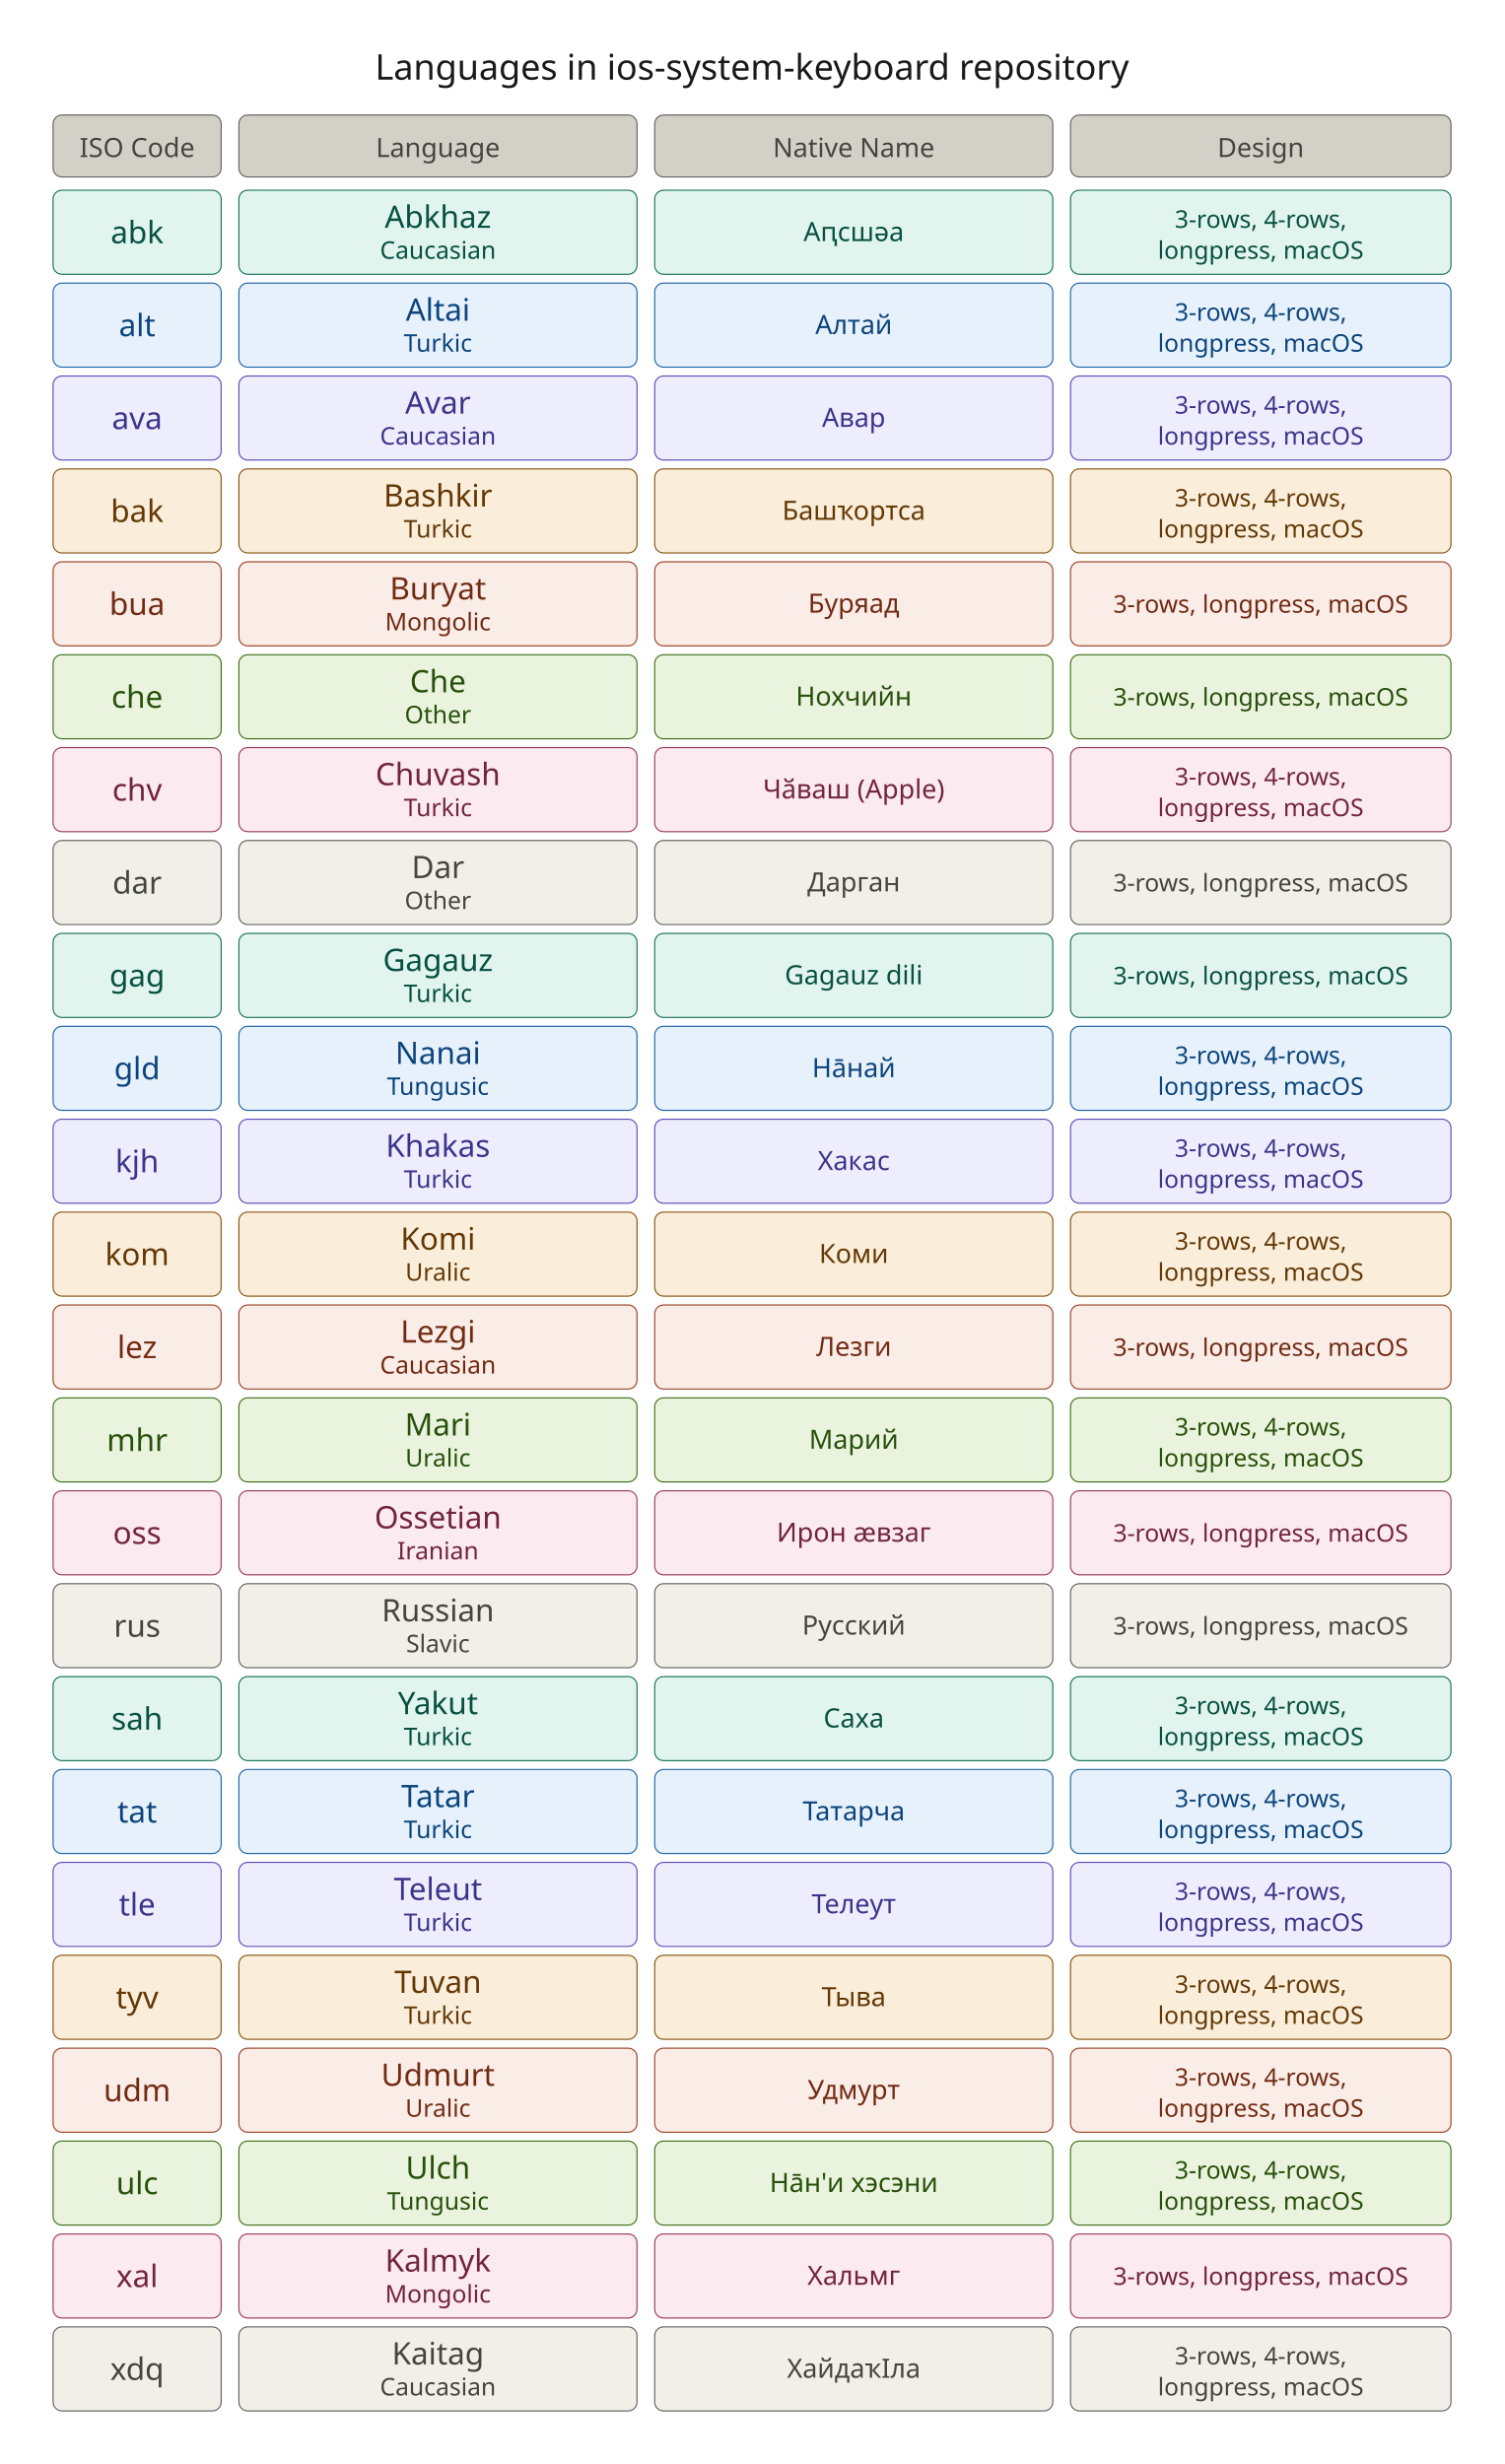
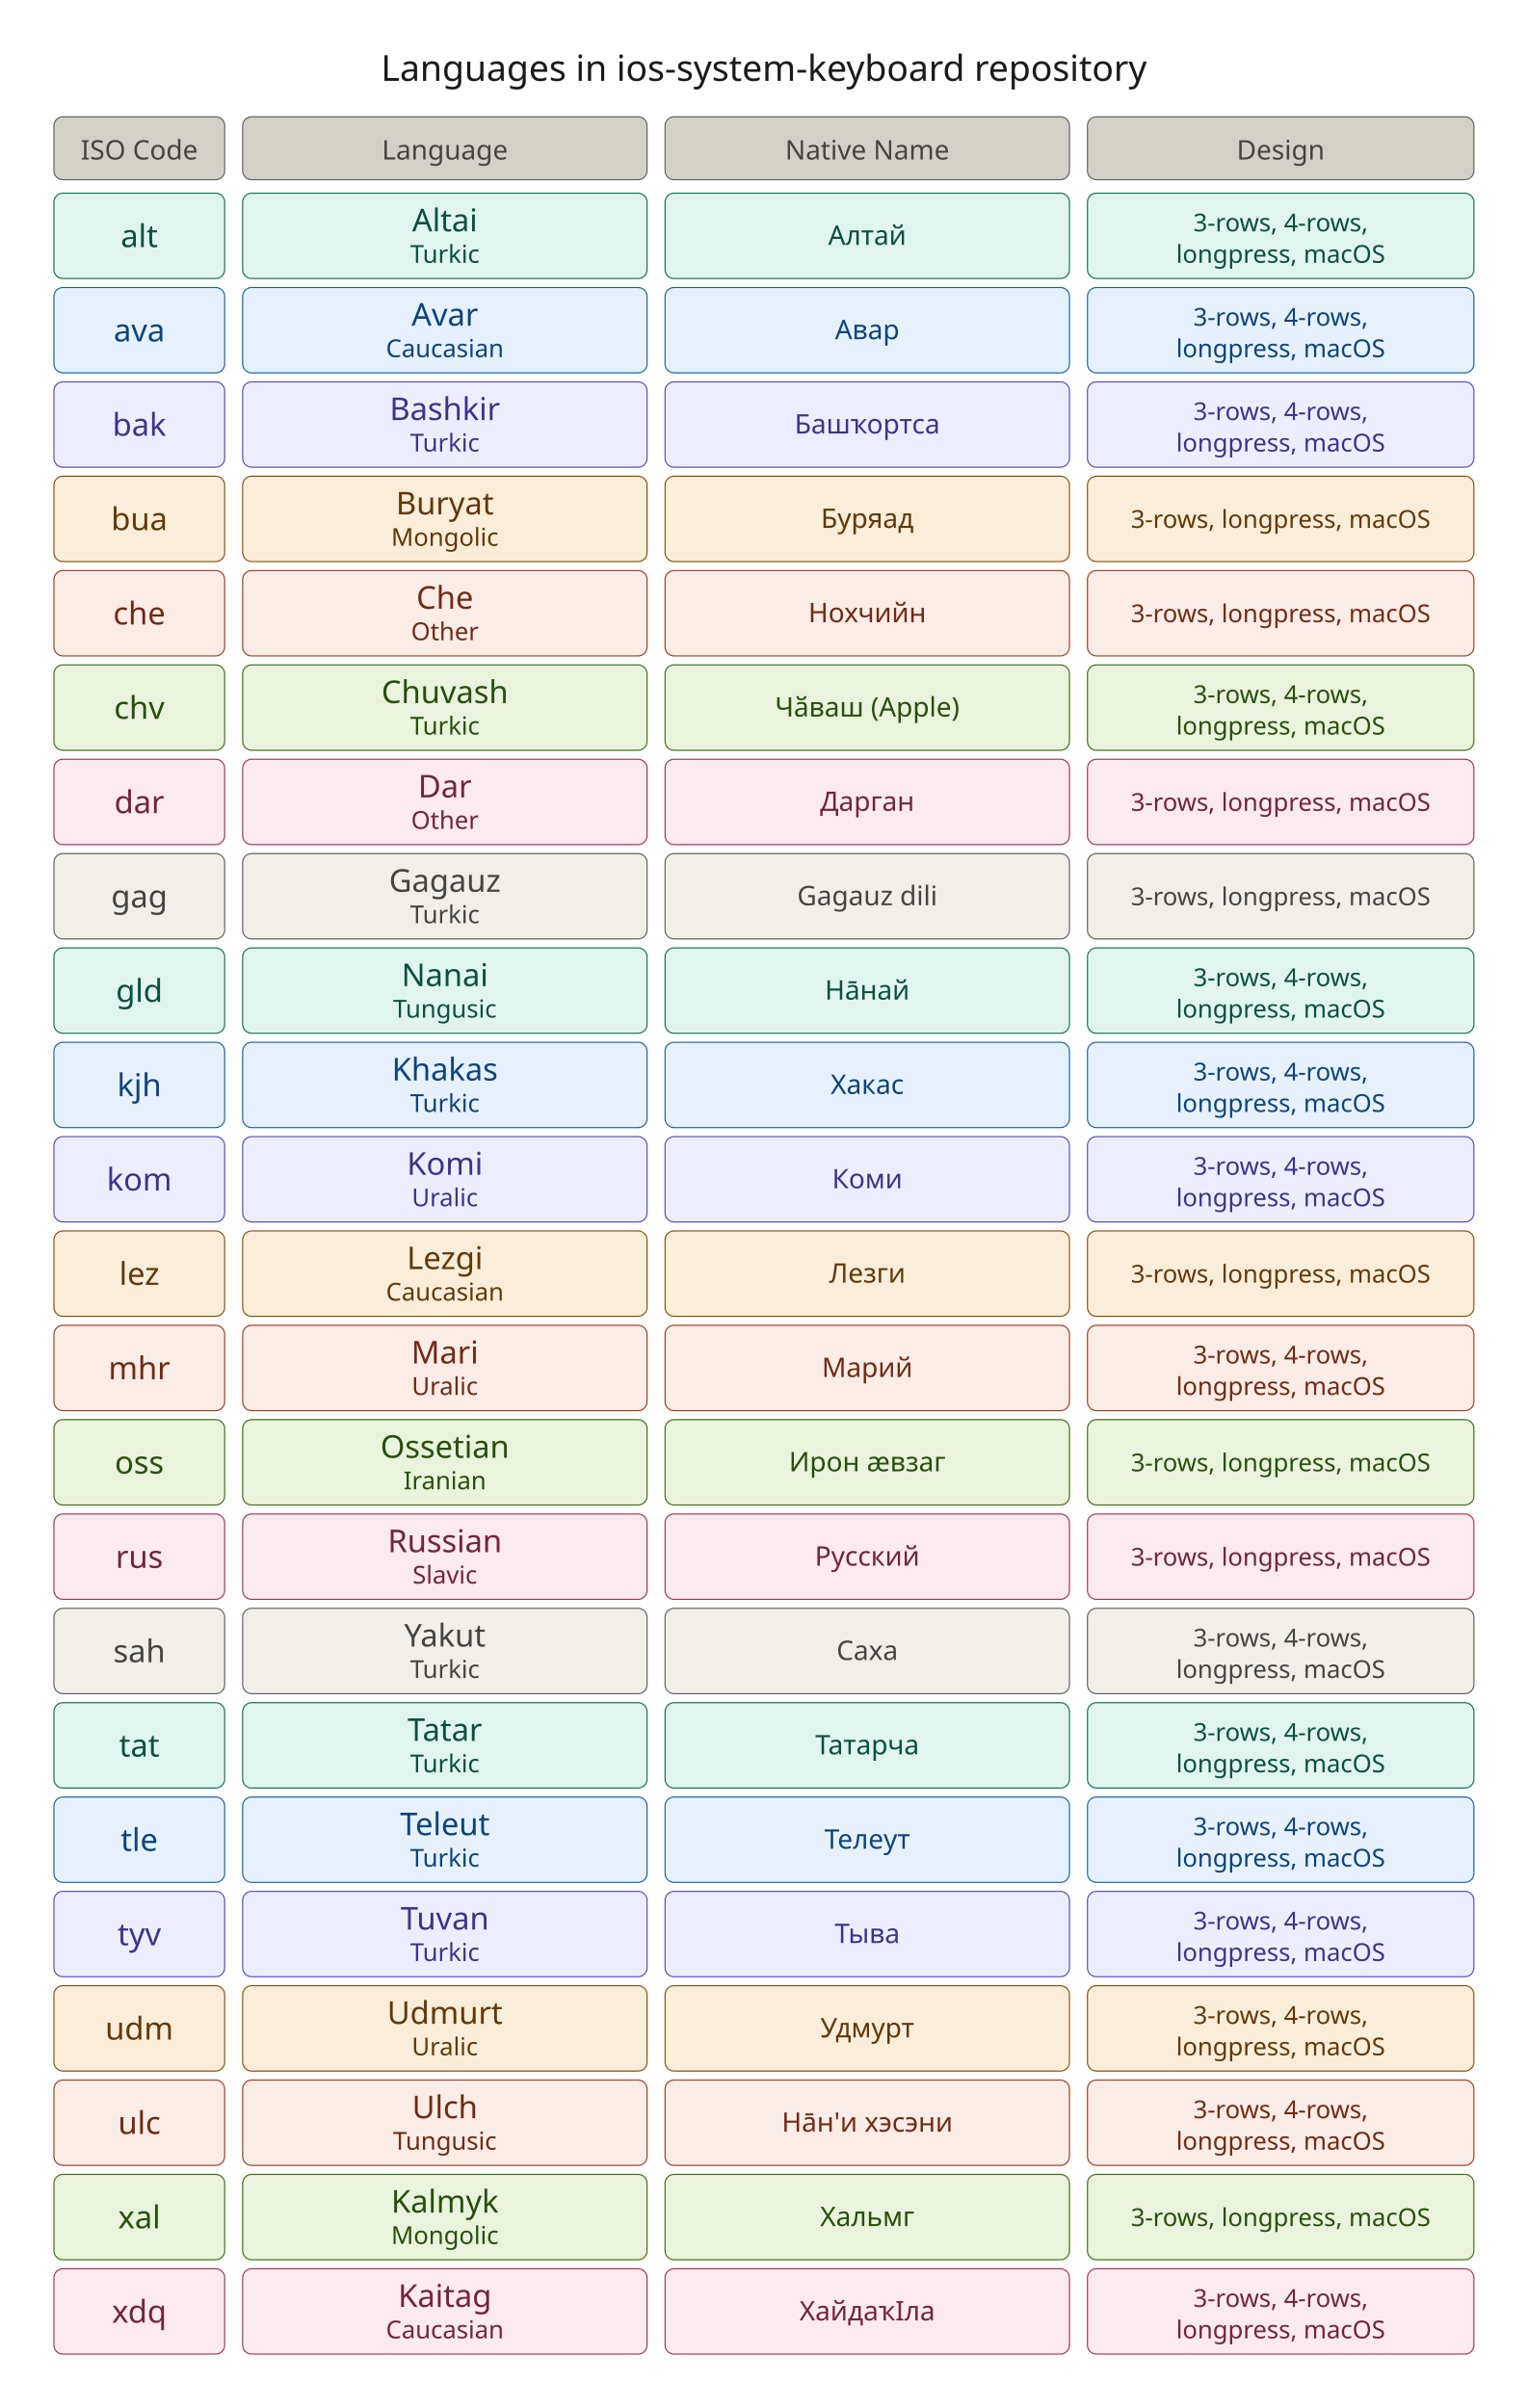
- <svg xmlns="http://www.w3.org/2000/svg" width="100%" viewBox="0 0 680 1114" font-family="sans-serif">
+ <svg xmlns="http://www.w3.org/2000/svg" width="100%" viewBox="0 0 680 1072" font-family="sans-serif">
  <text font-size="16" font-weight="500" fill="#1a1a1a" x="340" y="36" text-anchor="middle">Languages in ios-system-keyboard repository</text>
  <rect x="24" y="52" width="76" height="28" rx="4" fill="#D3D1C7" stroke="#5F5E5A" stroke-width="0.5" />
  <text font-size="12" fill="#444441" x="62" y="71" text-anchor="middle">ISO Code</text>
  <rect x="108" y="52" width="180" height="28" rx="4" fill="#D3D1C7" stroke="#5F5E5A" stroke-width="0.5" />
  <text font-size="12" fill="#444441" x="198" y="71" text-anchor="middle">Language</text>
  <rect x="296" y="52" width="180" height="28" rx="4" fill="#D3D1C7" stroke="#5F5E5A" stroke-width="0.5" />
  <text font-size="12" fill="#444441" x="386" y="71" text-anchor="middle">Native Name</text>
  <rect x="484" y="52" width="172" height="28" rx="4" fill="#D3D1C7" stroke="#5F5E5A" stroke-width="0.5" />
  <text font-size="12" fill="#444441" x="570" y="71" text-anchor="middle">Design</text>
  <rect x="24" y="86" width="76" height="38" rx="4" fill="#E1F5EE" stroke="#0F6E56" stroke-width="0.5" />
-   <text font-size="14" font-weight="500" fill="#085041" x="62" y="110" text-anchor="middle">abk</text>
+   <text font-size="14" font-weight="500" fill="#085041" x="62" y="110" text-anchor="middle">alt</text>
  <rect x="108" y="86" width="180" height="38" rx="4" fill="#E1F5EE" stroke="#0F6E56" stroke-width="0.5" />
-   <text font-size="14" font-weight="500" fill="#085041" x="198" y="103" text-anchor="middle">Abkhaz</text>
-   <text font-size="11" fill="#085041" x="198" y="117" text-anchor="middle">Caucasian</text>
+   <text font-size="14" font-weight="500" fill="#085041" x="198" y="103" text-anchor="middle">Altai</text>
+   <text font-size="11" fill="#085041" x="198" y="117" text-anchor="middle">Turkic</text>
  <rect x="296" y="86" width="180" height="38" rx="4" fill="#E1F5EE" stroke="#0F6E56" stroke-width="0.5" />
-   <text font-size="12" fill="#085041" x="386" y="109" text-anchor="middle">Аԥсшәа</text>
+   <text font-size="12" fill="#085041" x="386" y="109" text-anchor="middle">Алтай</text>
  <rect x="484" y="86" width="172" height="38" rx="4" fill="#E1F5EE" stroke="#0F6E56" stroke-width="0.5" />
  <text font-size="11" fill="#085041" x="570" y="103" text-anchor="middle">3-rows, 4-rows,</text>
  <text font-size="11" fill="#085041" x="570" y="117" text-anchor="middle">longpress, macOS</text>
  <rect x="24" y="128" width="76" height="38" rx="4" fill="#E6F1FB" stroke="#185FA5" stroke-width="0.5" />
-   <text font-size="14" font-weight="500" fill="#0C447C" x="62" y="152" text-anchor="middle">alt</text>
+   <text font-size="14" font-weight="500" fill="#0C447C" x="62" y="152" text-anchor="middle">ava</text>
  <rect x="108" y="128" width="180" height="38" rx="4" fill="#E6F1FB" stroke="#185FA5" stroke-width="0.5" />
-   <text font-size="14" font-weight="500" fill="#0C447C" x="198" y="145" text-anchor="middle">Altai</text>
-   <text font-size="11" fill="#0C447C" x="198" y="159" text-anchor="middle">Turkic</text>
+   <text font-size="14" font-weight="500" fill="#0C447C" x="198" y="145" text-anchor="middle">Avar</text>
+   <text font-size="11" fill="#0C447C" x="198" y="159" text-anchor="middle">Caucasian</text>
  <rect x="296" y="128" width="180" height="38" rx="4" fill="#E6F1FB" stroke="#185FA5" stroke-width="0.5" />
-   <text font-size="12" fill="#0C447C" x="386" y="151" text-anchor="middle">Алтай</text>
+   <text font-size="12" fill="#0C447C" x="386" y="151" text-anchor="middle">Авар</text>
  <rect x="484" y="128" width="172" height="38" rx="4" fill="#E6F1FB" stroke="#185FA5" stroke-width="0.5" />
  <text font-size="11" fill="#0C447C" x="570" y="145" text-anchor="middle">3-rows, 4-rows,</text>
  <text font-size="11" fill="#0C447C" x="570" y="159" text-anchor="middle">longpress, macOS</text>
  <rect x="24" y="170" width="76" height="38" rx="4" fill="#EEEDFE" stroke="#534AB7" stroke-width="0.5" />
-   <text font-size="14" font-weight="500" fill="#3C3489" x="62" y="194" text-anchor="middle">ava</text>
+   <text font-size="14" font-weight="500" fill="#3C3489" x="62" y="194" text-anchor="middle">bak</text>
  <rect x="108" y="170" width="180" height="38" rx="4" fill="#EEEDFE" stroke="#534AB7" stroke-width="0.5" />
-   <text font-size="14" font-weight="500" fill="#3C3489" x="198" y="187" text-anchor="middle">Avar</text>
-   <text font-size="11" fill="#3C3489" x="198" y="201" text-anchor="middle">Caucasian</text>
+   <text font-size="14" font-weight="500" fill="#3C3489" x="198" y="187" text-anchor="middle">Bashkir</text>
+   <text font-size="11" fill="#3C3489" x="198" y="201" text-anchor="middle">Turkic</text>
  <rect x="296" y="170" width="180" height="38" rx="4" fill="#EEEDFE" stroke="#534AB7" stroke-width="0.5" />
-   <text font-size="12" fill="#3C3489" x="386" y="193" text-anchor="middle">Авар</text>
+   <text font-size="12" fill="#3C3489" x="386" y="193" text-anchor="middle">Башҡортса</text>
  <rect x="484" y="170" width="172" height="38" rx="4" fill="#EEEDFE" stroke="#534AB7" stroke-width="0.5" />
  <text font-size="11" fill="#3C3489" x="570" y="187" text-anchor="middle">3-rows, 4-rows,</text>
  <text font-size="11" fill="#3C3489" x="570" y="201" text-anchor="middle">longpress, macOS</text>
  <rect x="24" y="212" width="76" height="38" rx="4" fill="#FAEEDA" stroke="#854F0B" stroke-width="0.5" />
-   <text font-size="14" font-weight="500" fill="#633806" x="62" y="236" text-anchor="middle">bak</text>
+   <text font-size="14" font-weight="500" fill="#633806" x="62" y="236" text-anchor="middle">bua</text>
  <rect x="108" y="212" width="180" height="38" rx="4" fill="#FAEEDA" stroke="#854F0B" stroke-width="0.5" />
-   <text font-size="14" font-weight="500" fill="#633806" x="198" y="229" text-anchor="middle">Bashkir</text>
-   <text font-size="11" fill="#633806" x="198" y="243" text-anchor="middle">Turkic</text>
+   <text font-size="14" font-weight="500" fill="#633806" x="198" y="229" text-anchor="middle">Buryat</text>
+   <text font-size="11" fill="#633806" x="198" y="243" text-anchor="middle">Mongolic</text>
  <rect x="296" y="212" width="180" height="38" rx="4" fill="#FAEEDA" stroke="#854F0B" stroke-width="0.5" />
-   <text font-size="12" fill="#633806" x="386" y="235" text-anchor="middle">Башҡортса</text>
+   <text font-size="12" fill="#633806" x="386" y="235" text-anchor="middle">Буряад</text>
  <rect x="484" y="212" width="172" height="38" rx="4" fill="#FAEEDA" stroke="#854F0B" stroke-width="0.5" />
-   <text font-size="11" fill="#633806" x="570" y="229" text-anchor="middle">3-rows, 4-rows,</text>
-   <text font-size="11" fill="#633806" x="570" y="243" text-anchor="middle">longpress, macOS</text>
+   <text font-size="11" fill="#633806" x="570" y="235" text-anchor="middle">3-rows, longpress, macOS</text>
  <rect x="24" y="254" width="76" height="38" rx="4" fill="#FAECE7" stroke="#993C1D" stroke-width="0.5" />
-   <text font-size="14" font-weight="500" fill="#712B13" x="62" y="278" text-anchor="middle">bua</text>
+   <text font-size="14" font-weight="500" fill="#712B13" x="62" y="278" text-anchor="middle">che</text>
  <rect x="108" y="254" width="180" height="38" rx="4" fill="#FAECE7" stroke="#993C1D" stroke-width="0.5" />
-   <text font-size="14" font-weight="500" fill="#712B13" x="198" y="271" text-anchor="middle">Buryat</text>
-   <text font-size="11" fill="#712B13" x="198" y="285" text-anchor="middle">Mongolic</text>
+   <text font-size="14" font-weight="500" fill="#712B13" x="198" y="271" text-anchor="middle">Che</text>
+   <text font-size="11" fill="#712B13" x="198" y="285" text-anchor="middle">Other</text>
  <rect x="296" y="254" width="180" height="38" rx="4" fill="#FAECE7" stroke="#993C1D" stroke-width="0.5" />
-   <text font-size="12" fill="#712B13" x="386" y="277" text-anchor="middle">Буряад</text>
+   <text font-size="12" fill="#712B13" x="386" y="277" text-anchor="middle">Нохчийн</text>
  <rect x="484" y="254" width="172" height="38" rx="4" fill="#FAECE7" stroke="#993C1D" stroke-width="0.5" />
  <text font-size="11" fill="#712B13" x="570" y="277" text-anchor="middle">3-rows, longpress, macOS</text>
  <rect x="24" y="296" width="76" height="38" rx="4" fill="#EAF3DE" stroke="#3B6D11" stroke-width="0.5" />
-   <text font-size="14" font-weight="500" fill="#27500A" x="62" y="320" text-anchor="middle">che</text>
+   <text font-size="14" font-weight="500" fill="#27500A" x="62" y="320" text-anchor="middle">chv</text>
  <rect x="108" y="296" width="180" height="38" rx="4" fill="#EAF3DE" stroke="#3B6D11" stroke-width="0.5" />
-   <text font-size="14" font-weight="500" fill="#27500A" x="198" y="313" text-anchor="middle">Che</text>
-   <text font-size="11" fill="#27500A" x="198" y="327" text-anchor="middle">Other</text>
+   <text font-size="14" font-weight="500" fill="#27500A" x="198" y="313" text-anchor="middle">Chuvash</text>
+   <text font-size="11" fill="#27500A" x="198" y="327" text-anchor="middle">Turkic</text>
  <rect x="296" y="296" width="180" height="38" rx="4" fill="#EAF3DE" stroke="#3B6D11" stroke-width="0.5" />
-   <text font-size="12" fill="#27500A" x="386" y="319" text-anchor="middle">Нохчийн</text>
+   <text font-size="12" fill="#27500A" x="386" y="319" text-anchor="middle">Чӑваш (Apple)</text>
  <rect x="484" y="296" width="172" height="38" rx="4" fill="#EAF3DE" stroke="#3B6D11" stroke-width="0.5" />
-   <text font-size="11" fill="#27500A" x="570" y="319" text-anchor="middle">3-rows, longpress, macOS</text>
+   <text font-size="11" fill="#27500A" x="570" y="313" text-anchor="middle">3-rows, 4-rows,</text>
+   <text font-size="11" fill="#27500A" x="570" y="327" text-anchor="middle">longpress, macOS</text>
  <rect x="24" y="338" width="76" height="38" rx="4" fill="#FBEAF0" stroke="#993556" stroke-width="0.5" />
-   <text font-size="14" font-weight="500" fill="#72243E" x="62" y="362" text-anchor="middle">chv</text>
+   <text font-size="14" font-weight="500" fill="#72243E" x="62" y="362" text-anchor="middle">dar</text>
  <rect x="108" y="338" width="180" height="38" rx="4" fill="#FBEAF0" stroke="#993556" stroke-width="0.5" />
-   <text font-size="14" font-weight="500" fill="#72243E" x="198" y="355" text-anchor="middle">Chuvash</text>
-   <text font-size="11" fill="#72243E" x="198" y="369" text-anchor="middle">Turkic</text>
+   <text font-size="14" font-weight="500" fill="#72243E" x="198" y="355" text-anchor="middle">Dar</text>
+   <text font-size="11" fill="#72243E" x="198" y="369" text-anchor="middle">Other</text>
  <rect x="296" y="338" width="180" height="38" rx="4" fill="#FBEAF0" stroke="#993556" stroke-width="0.5" />
-   <text font-size="12" fill="#72243E" x="386" y="361" text-anchor="middle">Чӑваш (Apple)</text>
+   <text font-size="12" fill="#72243E" x="386" y="361" text-anchor="middle">Дарган</text>
  <rect x="484" y="338" width="172" height="38" rx="4" fill="#FBEAF0" stroke="#993556" stroke-width="0.5" />
-   <text font-size="11" fill="#72243E" x="570" y="355" text-anchor="middle">3-rows, 4-rows,</text>
-   <text font-size="11" fill="#72243E" x="570" y="369" text-anchor="middle">longpress, macOS</text>
+   <text font-size="11" fill="#72243E" x="570" y="361" text-anchor="middle">3-rows, longpress, macOS</text>
  <rect x="24" y="380" width="76" height="38" rx="4" fill="#F1EFE8" stroke="#5F5E5A" stroke-width="0.5" />
-   <text font-size="14" font-weight="500" fill="#444441" x="62" y="404" text-anchor="middle">dar</text>
+   <text font-size="14" font-weight="500" fill="#444441" x="62" y="404" text-anchor="middle">gag</text>
  <rect x="108" y="380" width="180" height="38" rx="4" fill="#F1EFE8" stroke="#5F5E5A" stroke-width="0.5" />
-   <text font-size="14" font-weight="500" fill="#444441" x="198" y="397" text-anchor="middle">Dar</text>
-   <text font-size="11" fill="#444441" x="198" y="411" text-anchor="middle">Other</text>
+   <text font-size="14" font-weight="500" fill="#444441" x="198" y="397" text-anchor="middle">Gagauz</text>
+   <text font-size="11" fill="#444441" x="198" y="411" text-anchor="middle">Turkic</text>
  <rect x="296" y="380" width="180" height="38" rx="4" fill="#F1EFE8" stroke="#5F5E5A" stroke-width="0.5" />
-   <text font-size="12" fill="#444441" x="386" y="403" text-anchor="middle">Дарган</text>
+   <text font-size="12" fill="#444441" x="386" y="403" text-anchor="middle">Gagauz dili</text>
  <rect x="484" y="380" width="172" height="38" rx="4" fill="#F1EFE8" stroke="#5F5E5A" stroke-width="0.5" />
  <text font-size="11" fill="#444441" x="570" y="403" text-anchor="middle">3-rows, longpress, macOS</text>
  <rect x="24" y="422" width="76" height="38" rx="4" fill="#E1F5EE" stroke="#0F6E56" stroke-width="0.5" />
-   <text font-size="14" font-weight="500" fill="#085041" x="62" y="446" text-anchor="middle">gag</text>
+   <text font-size="14" font-weight="500" fill="#085041" x="62" y="446" text-anchor="middle">gld</text>
  <rect x="108" y="422" width="180" height="38" rx="4" fill="#E1F5EE" stroke="#0F6E56" stroke-width="0.5" />
-   <text font-size="14" font-weight="500" fill="#085041" x="198" y="439" text-anchor="middle">Gagauz</text>
-   <text font-size="11" fill="#085041" x="198" y="453" text-anchor="middle">Turkic</text>
+   <text font-size="14" font-weight="500" fill="#085041" x="198" y="439" text-anchor="middle">Nanai</text>
+   <text font-size="11" fill="#085041" x="198" y="453" text-anchor="middle">Tungusic</text>
  <rect x="296" y="422" width="180" height="38" rx="4" fill="#E1F5EE" stroke="#0F6E56" stroke-width="0.5" />
-   <text font-size="12" fill="#085041" x="386" y="445" text-anchor="middle">Gagauz dili</text>
+   <text font-size="12" fill="#085041" x="386" y="445" text-anchor="middle">На̄най</text>
  <rect x="484" y="422" width="172" height="38" rx="4" fill="#E1F5EE" stroke="#0F6E56" stroke-width="0.5" />
-   <text font-size="11" fill="#085041" x="570" y="445" text-anchor="middle">3-rows, longpress, macOS</text>
+   <text font-size="11" fill="#085041" x="570" y="439" text-anchor="middle">3-rows, 4-rows,</text>
+   <text font-size="11" fill="#085041" x="570" y="453" text-anchor="middle">longpress, macOS</text>
  <rect x="24" y="464" width="76" height="38" rx="4" fill="#E6F1FB" stroke="#185FA5" stroke-width="0.5" />
-   <text font-size="14" font-weight="500" fill="#0C447C" x="62" y="488" text-anchor="middle">gld</text>
+   <text font-size="14" font-weight="500" fill="#0C447C" x="62" y="488" text-anchor="middle">kjh</text>
  <rect x="108" y="464" width="180" height="38" rx="4" fill="#E6F1FB" stroke="#185FA5" stroke-width="0.5" />
-   <text font-size="14" font-weight="500" fill="#0C447C" x="198" y="481" text-anchor="middle">Nanai</text>
-   <text font-size="11" fill="#0C447C" x="198" y="495" text-anchor="middle">Tungusic</text>
+   <text font-size="14" font-weight="500" fill="#0C447C" x="198" y="481" text-anchor="middle">Khakas</text>
+   <text font-size="11" fill="#0C447C" x="198" y="495" text-anchor="middle">Turkic</text>
  <rect x="296" y="464" width="180" height="38" rx="4" fill="#E6F1FB" stroke="#185FA5" stroke-width="0.5" />
-   <text font-size="12" fill="#0C447C" x="386" y="487" text-anchor="middle">На̄най</text>
+   <text font-size="12" fill="#0C447C" x="386" y="487" text-anchor="middle">Хакас</text>
  <rect x="484" y="464" width="172" height="38" rx="4" fill="#E6F1FB" stroke="#185FA5" stroke-width="0.5" />
  <text font-size="11" fill="#0C447C" x="570" y="481" text-anchor="middle">3-rows, 4-rows,</text>
  <text font-size="11" fill="#0C447C" x="570" y="495" text-anchor="middle">longpress, macOS</text>
  <rect x="24" y="506" width="76" height="38" rx="4" fill="#EEEDFE" stroke="#534AB7" stroke-width="0.5" />
-   <text font-size="14" font-weight="500" fill="#3C3489" x="62" y="530" text-anchor="middle">kjh</text>
+   <text font-size="14" font-weight="500" fill="#3C3489" x="62" y="530" text-anchor="middle">kom</text>
  <rect x="108" y="506" width="180" height="38" rx="4" fill="#EEEDFE" stroke="#534AB7" stroke-width="0.5" />
-   <text font-size="14" font-weight="500" fill="#3C3489" x="198" y="523" text-anchor="middle">Khakas</text>
-   <text font-size="11" fill="#3C3489" x="198" y="537" text-anchor="middle">Turkic</text>
+   <text font-size="14" font-weight="500" fill="#3C3489" x="198" y="523" text-anchor="middle">Komi</text>
+   <text font-size="11" fill="#3C3489" x="198" y="537" text-anchor="middle">Uralic</text>
  <rect x="296" y="506" width="180" height="38" rx="4" fill="#EEEDFE" stroke="#534AB7" stroke-width="0.5" />
-   <text font-size="12" fill="#3C3489" x="386" y="529" text-anchor="middle">Хакас</text>
+   <text font-size="12" fill="#3C3489" x="386" y="529" text-anchor="middle">Коми</text>
  <rect x="484" y="506" width="172" height="38" rx="4" fill="#EEEDFE" stroke="#534AB7" stroke-width="0.5" />
  <text font-size="11" fill="#3C3489" x="570" y="523" text-anchor="middle">3-rows, 4-rows,</text>
  <text font-size="11" fill="#3C3489" x="570" y="537" text-anchor="middle">longpress, macOS</text>
  <rect x="24" y="548" width="76" height="38" rx="4" fill="#FAEEDA" stroke="#854F0B" stroke-width="0.5" />
-   <text font-size="14" font-weight="500" fill="#633806" x="62" y="572" text-anchor="middle">kom</text>
+   <text font-size="14" font-weight="500" fill="#633806" x="62" y="572" text-anchor="middle">lez</text>
  <rect x="108" y="548" width="180" height="38" rx="4" fill="#FAEEDA" stroke="#854F0B" stroke-width="0.5" />
-   <text font-size="14" font-weight="500" fill="#633806" x="198" y="565" text-anchor="middle">Komi</text>
-   <text font-size="11" fill="#633806" x="198" y="579" text-anchor="middle">Uralic</text>
+   <text font-size="14" font-weight="500" fill="#633806" x="198" y="565" text-anchor="middle">Lezgi</text>
+   <text font-size="11" fill="#633806" x="198" y="579" text-anchor="middle">Caucasian</text>
  <rect x="296" y="548" width="180" height="38" rx="4" fill="#FAEEDA" stroke="#854F0B" stroke-width="0.5" />
-   <text font-size="12" fill="#633806" x="386" y="571" text-anchor="middle">Коми</text>
+   <text font-size="12" fill="#633806" x="386" y="571" text-anchor="middle">Лезги</text>
  <rect x="484" y="548" width="172" height="38" rx="4" fill="#FAEEDA" stroke="#854F0B" stroke-width="0.5" />
-   <text font-size="11" fill="#633806" x="570" y="565" text-anchor="middle">3-rows, 4-rows,</text>
-   <text font-size="11" fill="#633806" x="570" y="579" text-anchor="middle">longpress, macOS</text>
+   <text font-size="11" fill="#633806" x="570" y="571" text-anchor="middle">3-rows, longpress, macOS</text>
  <rect x="24" y="590" width="76" height="38" rx="4" fill="#FAECE7" stroke="#993C1D" stroke-width="0.5" />
-   <text font-size="14" font-weight="500" fill="#712B13" x="62" y="614" text-anchor="middle">lez</text>
+   <text font-size="14" font-weight="500" fill="#712B13" x="62" y="614" text-anchor="middle">mhr</text>
  <rect x="108" y="590" width="180" height="38" rx="4" fill="#FAECE7" stroke="#993C1D" stroke-width="0.5" />
-   <text font-size="14" font-weight="500" fill="#712B13" x="198" y="607" text-anchor="middle">Lezgi</text>
-   <text font-size="11" fill="#712B13" x="198" y="621" text-anchor="middle">Caucasian</text>
+   <text font-size="14" font-weight="500" fill="#712B13" x="198" y="607" text-anchor="middle">Mari</text>
+   <text font-size="11" fill="#712B13" x="198" y="621" text-anchor="middle">Uralic</text>
  <rect x="296" y="590" width="180" height="38" rx="4" fill="#FAECE7" stroke="#993C1D" stroke-width="0.5" />
-   <text font-size="12" fill="#712B13" x="386" y="613" text-anchor="middle">Лезги</text>
+   <text font-size="12" fill="#712B13" x="386" y="613" text-anchor="middle">Марий</text>
  <rect x="484" y="590" width="172" height="38" rx="4" fill="#FAECE7" stroke="#993C1D" stroke-width="0.5" />
-   <text font-size="11" fill="#712B13" x="570" y="613" text-anchor="middle">3-rows, longpress, macOS</text>
+   <text font-size="11" fill="#712B13" x="570" y="607" text-anchor="middle">3-rows, 4-rows,</text>
+   <text font-size="11" fill="#712B13" x="570" y="621" text-anchor="middle">longpress, macOS</text>
  <rect x="24" y="632" width="76" height="38" rx="4" fill="#EAF3DE" stroke="#3B6D11" stroke-width="0.5" />
-   <text font-size="14" font-weight="500" fill="#27500A" x="62" y="656" text-anchor="middle">mhr</text>
+   <text font-size="14" font-weight="500" fill="#27500A" x="62" y="656" text-anchor="middle">oss</text>
  <rect x="108" y="632" width="180" height="38" rx="4" fill="#EAF3DE" stroke="#3B6D11" stroke-width="0.5" />
-   <text font-size="14" font-weight="500" fill="#27500A" x="198" y="649" text-anchor="middle">Mari</text>
-   <text font-size="11" fill="#27500A" x="198" y="663" text-anchor="middle">Uralic</text>
+   <text font-size="14" font-weight="500" fill="#27500A" x="198" y="649" text-anchor="middle">Ossetian</text>
+   <text font-size="11" fill="#27500A" x="198" y="663" text-anchor="middle">Iranian</text>
  <rect x="296" y="632" width="180" height="38" rx="4" fill="#EAF3DE" stroke="#3B6D11" stroke-width="0.5" />
-   <text font-size="12" fill="#27500A" x="386" y="655" text-anchor="middle">Марий</text>
+   <text font-size="12" fill="#27500A" x="386" y="655" text-anchor="middle">Ирон ӕвзаг</text>
  <rect x="484" y="632" width="172" height="38" rx="4" fill="#EAF3DE" stroke="#3B6D11" stroke-width="0.5" />
-   <text font-size="11" fill="#27500A" x="570" y="649" text-anchor="middle">3-rows, 4-rows,</text>
-   <text font-size="11" fill="#27500A" x="570" y="663" text-anchor="middle">longpress, macOS</text>
+   <text font-size="11" fill="#27500A" x="570" y="655" text-anchor="middle">3-rows, longpress, macOS</text>
  <rect x="24" y="674" width="76" height="38" rx="4" fill="#FBEAF0" stroke="#993556" stroke-width="0.5" />
-   <text font-size="14" font-weight="500" fill="#72243E" x="62" y="698" text-anchor="middle">oss</text>
+   <text font-size="14" font-weight="500" fill="#72243E" x="62" y="698" text-anchor="middle">rus</text>
  <rect x="108" y="674" width="180" height="38" rx="4" fill="#FBEAF0" stroke="#993556" stroke-width="0.5" />
-   <text font-size="14" font-weight="500" fill="#72243E" x="198" y="691" text-anchor="middle">Ossetian</text>
-   <text font-size="11" fill="#72243E" x="198" y="705" text-anchor="middle">Iranian</text>
+   <text font-size="14" font-weight="500" fill="#72243E" x="198" y="691" text-anchor="middle">Russian</text>
+   <text font-size="11" fill="#72243E" x="198" y="705" text-anchor="middle">Slavic</text>
  <rect x="296" y="674" width="180" height="38" rx="4" fill="#FBEAF0" stroke="#993556" stroke-width="0.5" />
-   <text font-size="12" fill="#72243E" x="386" y="697" text-anchor="middle">Ирон ӕвзаг</text>
+   <text font-size="12" fill="#72243E" x="386" y="697" text-anchor="middle">Русский</text>
  <rect x="484" y="674" width="172" height="38" rx="4" fill="#FBEAF0" stroke="#993556" stroke-width="0.5" />
  <text font-size="11" fill="#72243E" x="570" y="697" text-anchor="middle">3-rows, longpress, macOS</text>
  <rect x="24" y="716" width="76" height="38" rx="4" fill="#F1EFE8" stroke="#5F5E5A" stroke-width="0.5" />
-   <text font-size="14" font-weight="500" fill="#444441" x="62" y="740" text-anchor="middle">rus</text>
+   <text font-size="14" font-weight="500" fill="#444441" x="62" y="740" text-anchor="middle">sah</text>
  <rect x="108" y="716" width="180" height="38" rx="4" fill="#F1EFE8" stroke="#5F5E5A" stroke-width="0.5" />
-   <text font-size="14" font-weight="500" fill="#444441" x="198" y="733" text-anchor="middle">Russian</text>
-   <text font-size="11" fill="#444441" x="198" y="747" text-anchor="middle">Slavic</text>
+   <text font-size="14" font-weight="500" fill="#444441" x="198" y="733" text-anchor="middle">Yakut</text>
+   <text font-size="11" fill="#444441" x="198" y="747" text-anchor="middle">Turkic</text>
  <rect x="296" y="716" width="180" height="38" rx="4" fill="#F1EFE8" stroke="#5F5E5A" stroke-width="0.5" />
-   <text font-size="12" fill="#444441" x="386" y="739" text-anchor="middle">Русский</text>
+   <text font-size="12" fill="#444441" x="386" y="739" text-anchor="middle">Саха</text>
  <rect x="484" y="716" width="172" height="38" rx="4" fill="#F1EFE8" stroke="#5F5E5A" stroke-width="0.5" />
-   <text font-size="11" fill="#444441" x="570" y="739" text-anchor="middle">3-rows, longpress, macOS</text>
+   <text font-size="11" fill="#444441" x="570" y="733" text-anchor="middle">3-rows, 4-rows,</text>
+   <text font-size="11" fill="#444441" x="570" y="747" text-anchor="middle">longpress, macOS</text>
  <rect x="24" y="758" width="76" height="38" rx="4" fill="#E1F5EE" stroke="#0F6E56" stroke-width="0.5" />
-   <text font-size="14" font-weight="500" fill="#085041" x="62" y="782" text-anchor="middle">sah</text>
+   <text font-size="14" font-weight="500" fill="#085041" x="62" y="782" text-anchor="middle">tat</text>
  <rect x="108" y="758" width="180" height="38" rx="4" fill="#E1F5EE" stroke="#0F6E56" stroke-width="0.5" />
-   <text font-size="14" font-weight="500" fill="#085041" x="198" y="775" text-anchor="middle">Yakut</text>
+   <text font-size="14" font-weight="500" fill="#085041" x="198" y="775" text-anchor="middle">Tatar</text>
  <text font-size="11" fill="#085041" x="198" y="789" text-anchor="middle">Turkic</text>
  <rect x="296" y="758" width="180" height="38" rx="4" fill="#E1F5EE" stroke="#0F6E56" stroke-width="0.5" />
-   <text font-size="12" fill="#085041" x="386" y="781" text-anchor="middle">Саха</text>
+   <text font-size="12" fill="#085041" x="386" y="781" text-anchor="middle">Татарча</text>
  <rect x="484" y="758" width="172" height="38" rx="4" fill="#E1F5EE" stroke="#0F6E56" stroke-width="0.5" />
  <text font-size="11" fill="#085041" x="570" y="775" text-anchor="middle">3-rows, 4-rows,</text>
  <text font-size="11" fill="#085041" x="570" y="789" text-anchor="middle">longpress, macOS</text>
  <rect x="24" y="800" width="76" height="38" rx="4" fill="#E6F1FB" stroke="#185FA5" stroke-width="0.5" />
-   <text font-size="14" font-weight="500" fill="#0C447C" x="62" y="824" text-anchor="middle">tat</text>
+   <text font-size="14" font-weight="500" fill="#0C447C" x="62" y="824" text-anchor="middle">tle</text>
  <rect x="108" y="800" width="180" height="38" rx="4" fill="#E6F1FB" stroke="#185FA5" stroke-width="0.5" />
-   <text font-size="14" font-weight="500" fill="#0C447C" x="198" y="817" text-anchor="middle">Tatar</text>
+   <text font-size="14" font-weight="500" fill="#0C447C" x="198" y="817" text-anchor="middle">Teleut</text>
  <text font-size="11" fill="#0C447C" x="198" y="831" text-anchor="middle">Turkic</text>
  <rect x="296" y="800" width="180" height="38" rx="4" fill="#E6F1FB" stroke="#185FA5" stroke-width="0.5" />
-   <text font-size="12" fill="#0C447C" x="386" y="823" text-anchor="middle">Татарча</text>
+   <text font-size="12" fill="#0C447C" x="386" y="823" text-anchor="middle">Телеут</text>
  <rect x="484" y="800" width="172" height="38" rx="4" fill="#E6F1FB" stroke="#185FA5" stroke-width="0.5" />
  <text font-size="11" fill="#0C447C" x="570" y="817" text-anchor="middle">3-rows, 4-rows,</text>
  <text font-size="11" fill="#0C447C" x="570" y="831" text-anchor="middle">longpress, macOS</text>
  <rect x="24" y="842" width="76" height="38" rx="4" fill="#EEEDFE" stroke="#534AB7" stroke-width="0.5" />
-   <text font-size="14" font-weight="500" fill="#3C3489" x="62" y="866" text-anchor="middle">tle</text>
+   <text font-size="14" font-weight="500" fill="#3C3489" x="62" y="866" text-anchor="middle">tyv</text>
  <rect x="108" y="842" width="180" height="38" rx="4" fill="#EEEDFE" stroke="#534AB7" stroke-width="0.5" />
-   <text font-size="14" font-weight="500" fill="#3C3489" x="198" y="859" text-anchor="middle">Teleut</text>
+   <text font-size="14" font-weight="500" fill="#3C3489" x="198" y="859" text-anchor="middle">Tuvan</text>
  <text font-size="11" fill="#3C3489" x="198" y="873" text-anchor="middle">Turkic</text>
  <rect x="296" y="842" width="180" height="38" rx="4" fill="#EEEDFE" stroke="#534AB7" stroke-width="0.5" />
-   <text font-size="12" fill="#3C3489" x="386" y="865" text-anchor="middle">Телеут</text>
+   <text font-size="12" fill="#3C3489" x="386" y="865" text-anchor="middle">Тыва</text>
  <rect x="484" y="842" width="172" height="38" rx="4" fill="#EEEDFE" stroke="#534AB7" stroke-width="0.5" />
  <text font-size="11" fill="#3C3489" x="570" y="859" text-anchor="middle">3-rows, 4-rows,</text>
  <text font-size="11" fill="#3C3489" x="570" y="873" text-anchor="middle">longpress, macOS</text>
  <rect x="24" y="884" width="76" height="38" rx="4" fill="#FAEEDA" stroke="#854F0B" stroke-width="0.5" />
-   <text font-size="14" font-weight="500" fill="#633806" x="62" y="908" text-anchor="middle">tyv</text>
+   <text font-size="14" font-weight="500" fill="#633806" x="62" y="908" text-anchor="middle">udm</text>
  <rect x="108" y="884" width="180" height="38" rx="4" fill="#FAEEDA" stroke="#854F0B" stroke-width="0.5" />
-   <text font-size="14" font-weight="500" fill="#633806" x="198" y="901" text-anchor="middle">Tuvan</text>
-   <text font-size="11" fill="#633806" x="198" y="915" text-anchor="middle">Turkic</text>
+   <text font-size="14" font-weight="500" fill="#633806" x="198" y="901" text-anchor="middle">Udmurt</text>
+   <text font-size="11" fill="#633806" x="198" y="915" text-anchor="middle">Uralic</text>
  <rect x="296" y="884" width="180" height="38" rx="4" fill="#FAEEDA" stroke="#854F0B" stroke-width="0.5" />
-   <text font-size="12" fill="#633806" x="386" y="907" text-anchor="middle">Тыва</text>
+   <text font-size="12" fill="#633806" x="386" y="907" text-anchor="middle">Удмурт</text>
  <rect x="484" y="884" width="172" height="38" rx="4" fill="#FAEEDA" stroke="#854F0B" stroke-width="0.5" />
  <text font-size="11" fill="#633806" x="570" y="901" text-anchor="middle">3-rows, 4-rows,</text>
  <text font-size="11" fill="#633806" x="570" y="915" text-anchor="middle">longpress, macOS</text>
  <rect x="24" y="926" width="76" height="38" rx="4" fill="#FAECE7" stroke="#993C1D" stroke-width="0.5" />
-   <text font-size="14" font-weight="500" fill="#712B13" x="62" y="950" text-anchor="middle">udm</text>
+   <text font-size="14" font-weight="500" fill="#712B13" x="62" y="950" text-anchor="middle">ulc</text>
  <rect x="108" y="926" width="180" height="38" rx="4" fill="#FAECE7" stroke="#993C1D" stroke-width="0.5" />
-   <text font-size="14" font-weight="500" fill="#712B13" x="198" y="943" text-anchor="middle">Udmurt</text>
-   <text font-size="11" fill="#712B13" x="198" y="957" text-anchor="middle">Uralic</text>
+   <text font-size="14" font-weight="500" fill="#712B13" x="198" y="943" text-anchor="middle">Ulch</text>
+   <text font-size="11" fill="#712B13" x="198" y="957" text-anchor="middle">Tungusic</text>
  <rect x="296" y="926" width="180" height="38" rx="4" fill="#FAECE7" stroke="#993C1D" stroke-width="0.5" />
-   <text font-size="12" fill="#712B13" x="386" y="949" text-anchor="middle">Удмурт</text>
+   <text font-size="12" fill="#712B13" x="386" y="949" text-anchor="middle">Нāн'и хэсэни</text>
  <rect x="484" y="926" width="172" height="38" rx="4" fill="#FAECE7" stroke="#993C1D" stroke-width="0.5" />
  <text font-size="11" fill="#712B13" x="570" y="943" text-anchor="middle">3-rows, 4-rows,</text>
  <text font-size="11" fill="#712B13" x="570" y="957" text-anchor="middle">longpress, macOS</text>
  <rect x="24" y="968" width="76" height="38" rx="4" fill="#EAF3DE" stroke="#3B6D11" stroke-width="0.5" />
-   <text font-size="14" font-weight="500" fill="#27500A" x="62" y="992" text-anchor="middle">ulc</text>
+   <text font-size="14" font-weight="500" fill="#27500A" x="62" y="992" text-anchor="middle">xal</text>
  <rect x="108" y="968" width="180" height="38" rx="4" fill="#EAF3DE" stroke="#3B6D11" stroke-width="0.5" />
-   <text font-size="14" font-weight="500" fill="#27500A" x="198" y="985" text-anchor="middle">Ulch</text>
-   <text font-size="11" fill="#27500A" x="198" y="999" text-anchor="middle">Tungusic</text>
+   <text font-size="14" font-weight="500" fill="#27500A" x="198" y="985" text-anchor="middle">Kalmyk</text>
+   <text font-size="11" fill="#27500A" x="198" y="999" text-anchor="middle">Mongolic</text>
  <rect x="296" y="968" width="180" height="38" rx="4" fill="#EAF3DE" stroke="#3B6D11" stroke-width="0.5" />
-   <text font-size="12" fill="#27500A" x="386" y="991" text-anchor="middle">Нāн'и хэсэни</text>
+   <text font-size="12" fill="#27500A" x="386" y="991" text-anchor="middle">Хальмг</text>
  <rect x="484" y="968" width="172" height="38" rx="4" fill="#EAF3DE" stroke="#3B6D11" stroke-width="0.5" />
-   <text font-size="11" fill="#27500A" x="570" y="985" text-anchor="middle">3-rows, 4-rows,</text>
-   <text font-size="11" fill="#27500A" x="570" y="999" text-anchor="middle">longpress, macOS</text>
+   <text font-size="11" fill="#27500A" x="570" y="991" text-anchor="middle">3-rows, longpress, macOS</text>
  <rect x="24" y="1010" width="76" height="38" rx="4" fill="#FBEAF0" stroke="#993556" stroke-width="0.5" />
-   <text font-size="14" font-weight="500" fill="#72243E" x="62" y="1034" text-anchor="middle">xal</text>
+   <text font-size="14" font-weight="500" fill="#72243E" x="62" y="1034" text-anchor="middle">xdq</text>
  <rect x="108" y="1010" width="180" height="38" rx="4" fill="#FBEAF0" stroke="#993556" stroke-width="0.5" />
-   <text font-size="14" font-weight="500" fill="#72243E" x="198" y="1027" text-anchor="middle">Kalmyk</text>
-   <text font-size="11" fill="#72243E" x="198" y="1041" text-anchor="middle">Mongolic</text>
+   <text font-size="14" font-weight="500" fill="#72243E" x="198" y="1027" text-anchor="middle">Kaitag</text>
+   <text font-size="11" fill="#72243E" x="198" y="1041" text-anchor="middle">Caucasian</text>
  <rect x="296" y="1010" width="180" height="38" rx="4" fill="#FBEAF0" stroke="#993556" stroke-width="0.5" />
-   <text font-size="12" fill="#72243E" x="386" y="1033" text-anchor="middle">Хальмг</text>
+   <text font-size="12" fill="#72243E" x="386" y="1033" text-anchor="middle">Хайдаҡӏла</text>
  <rect x="484" y="1010" width="172" height="38" rx="4" fill="#FBEAF0" stroke="#993556" stroke-width="0.5" />
-   <text font-size="11" fill="#72243E" x="570" y="1033" text-anchor="middle">3-rows, longpress, macOS</text>
-   <rect x="24" y="1052" width="76" height="38" rx="4" fill="#F1EFE8" stroke="#5F5E5A" stroke-width="0.5" />
-   <text font-size="14" font-weight="500" fill="#444441" x="62" y="1076" text-anchor="middle">xdq</text>
-   <rect x="108" y="1052" width="180" height="38" rx="4" fill="#F1EFE8" stroke="#5F5E5A" stroke-width="0.5" />
-   <text font-size="14" font-weight="500" fill="#444441" x="198" y="1069" text-anchor="middle">Kaitag</text>
-   <text font-size="11" fill="#444441" x="198" y="1083" text-anchor="middle">Caucasian</text>
-   <rect x="296" y="1052" width="180" height="38" rx="4" fill="#F1EFE8" stroke="#5F5E5A" stroke-width="0.5" />
-   <text font-size="12" fill="#444441" x="386" y="1075" text-anchor="middle">Хайдаҡӏла</text>
-   <rect x="484" y="1052" width="172" height="38" rx="4" fill="#F1EFE8" stroke="#5F5E5A" stroke-width="0.5" />
-   <text font-size="11" fill="#444441" x="570" y="1069" text-anchor="middle">3-rows, 4-rows,</text>
-   <text font-size="11" fill="#444441" x="570" y="1083" text-anchor="middle">longpress, macOS</text>
+   <text font-size="11" fill="#72243E" x="570" y="1027" text-anchor="middle">3-rows, 4-rows,</text>
+   <text font-size="11" fill="#72243E" x="570" y="1041" text-anchor="middle">longpress, macOS</text>
</svg>
